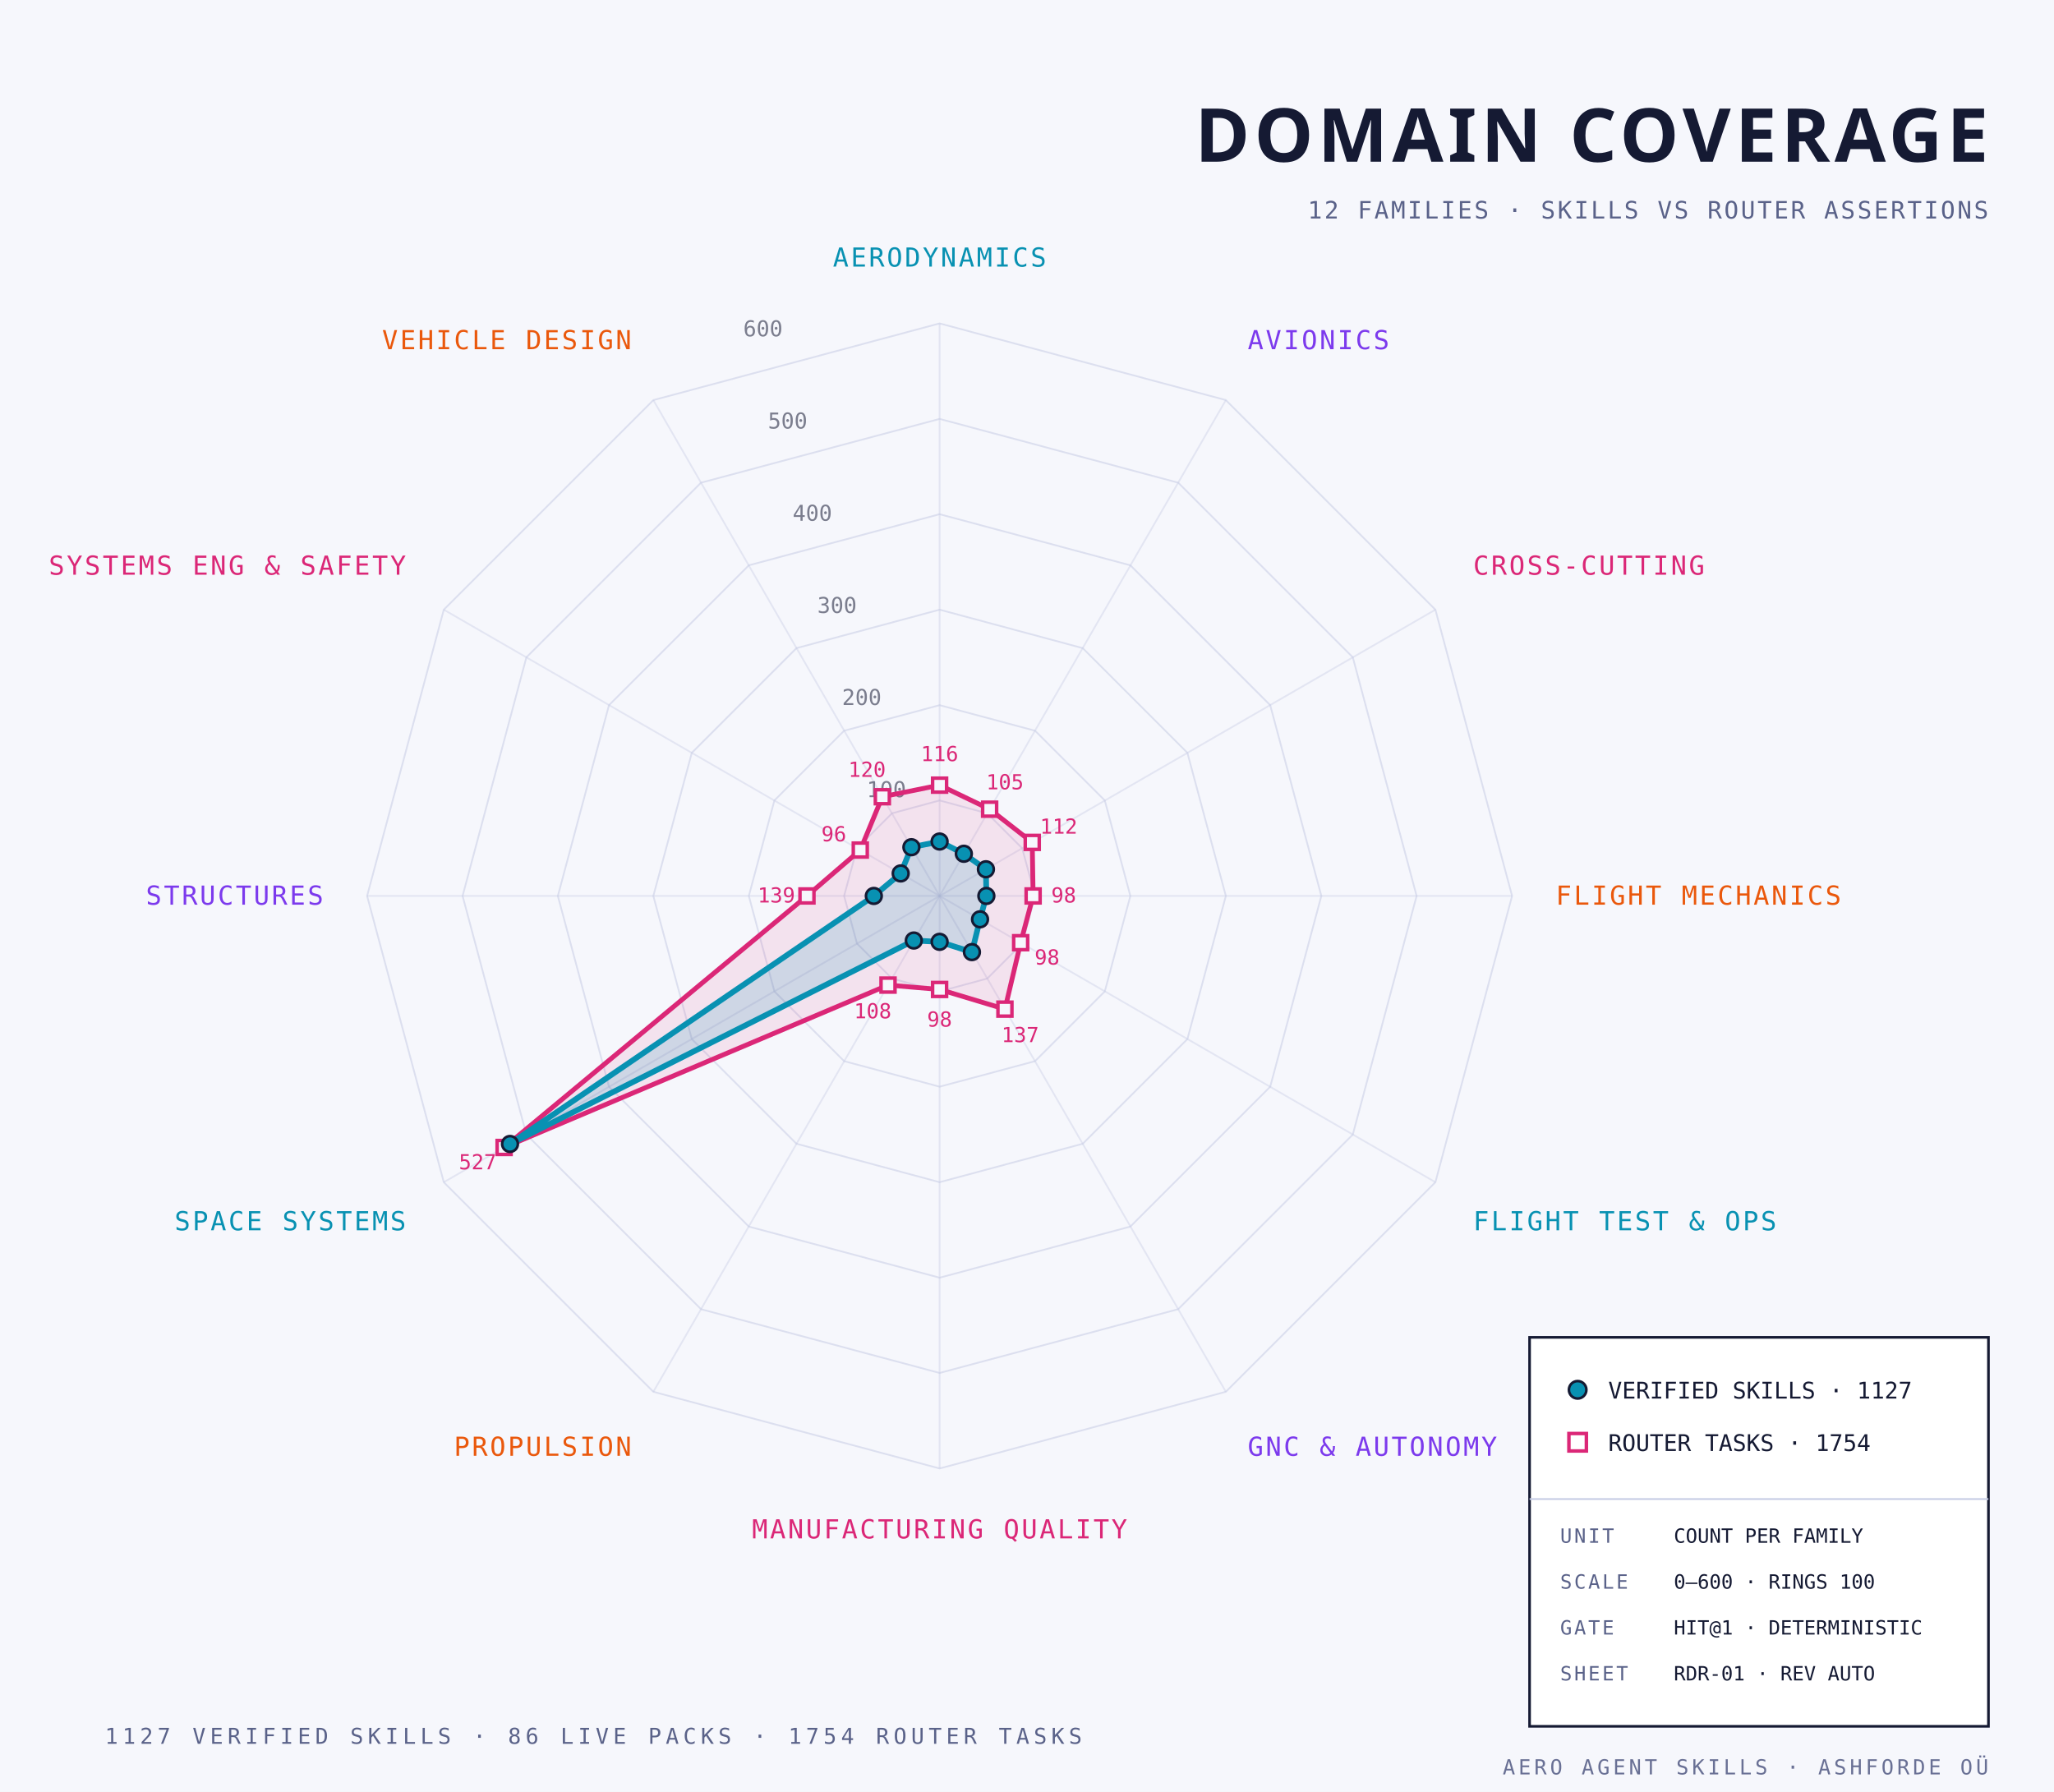
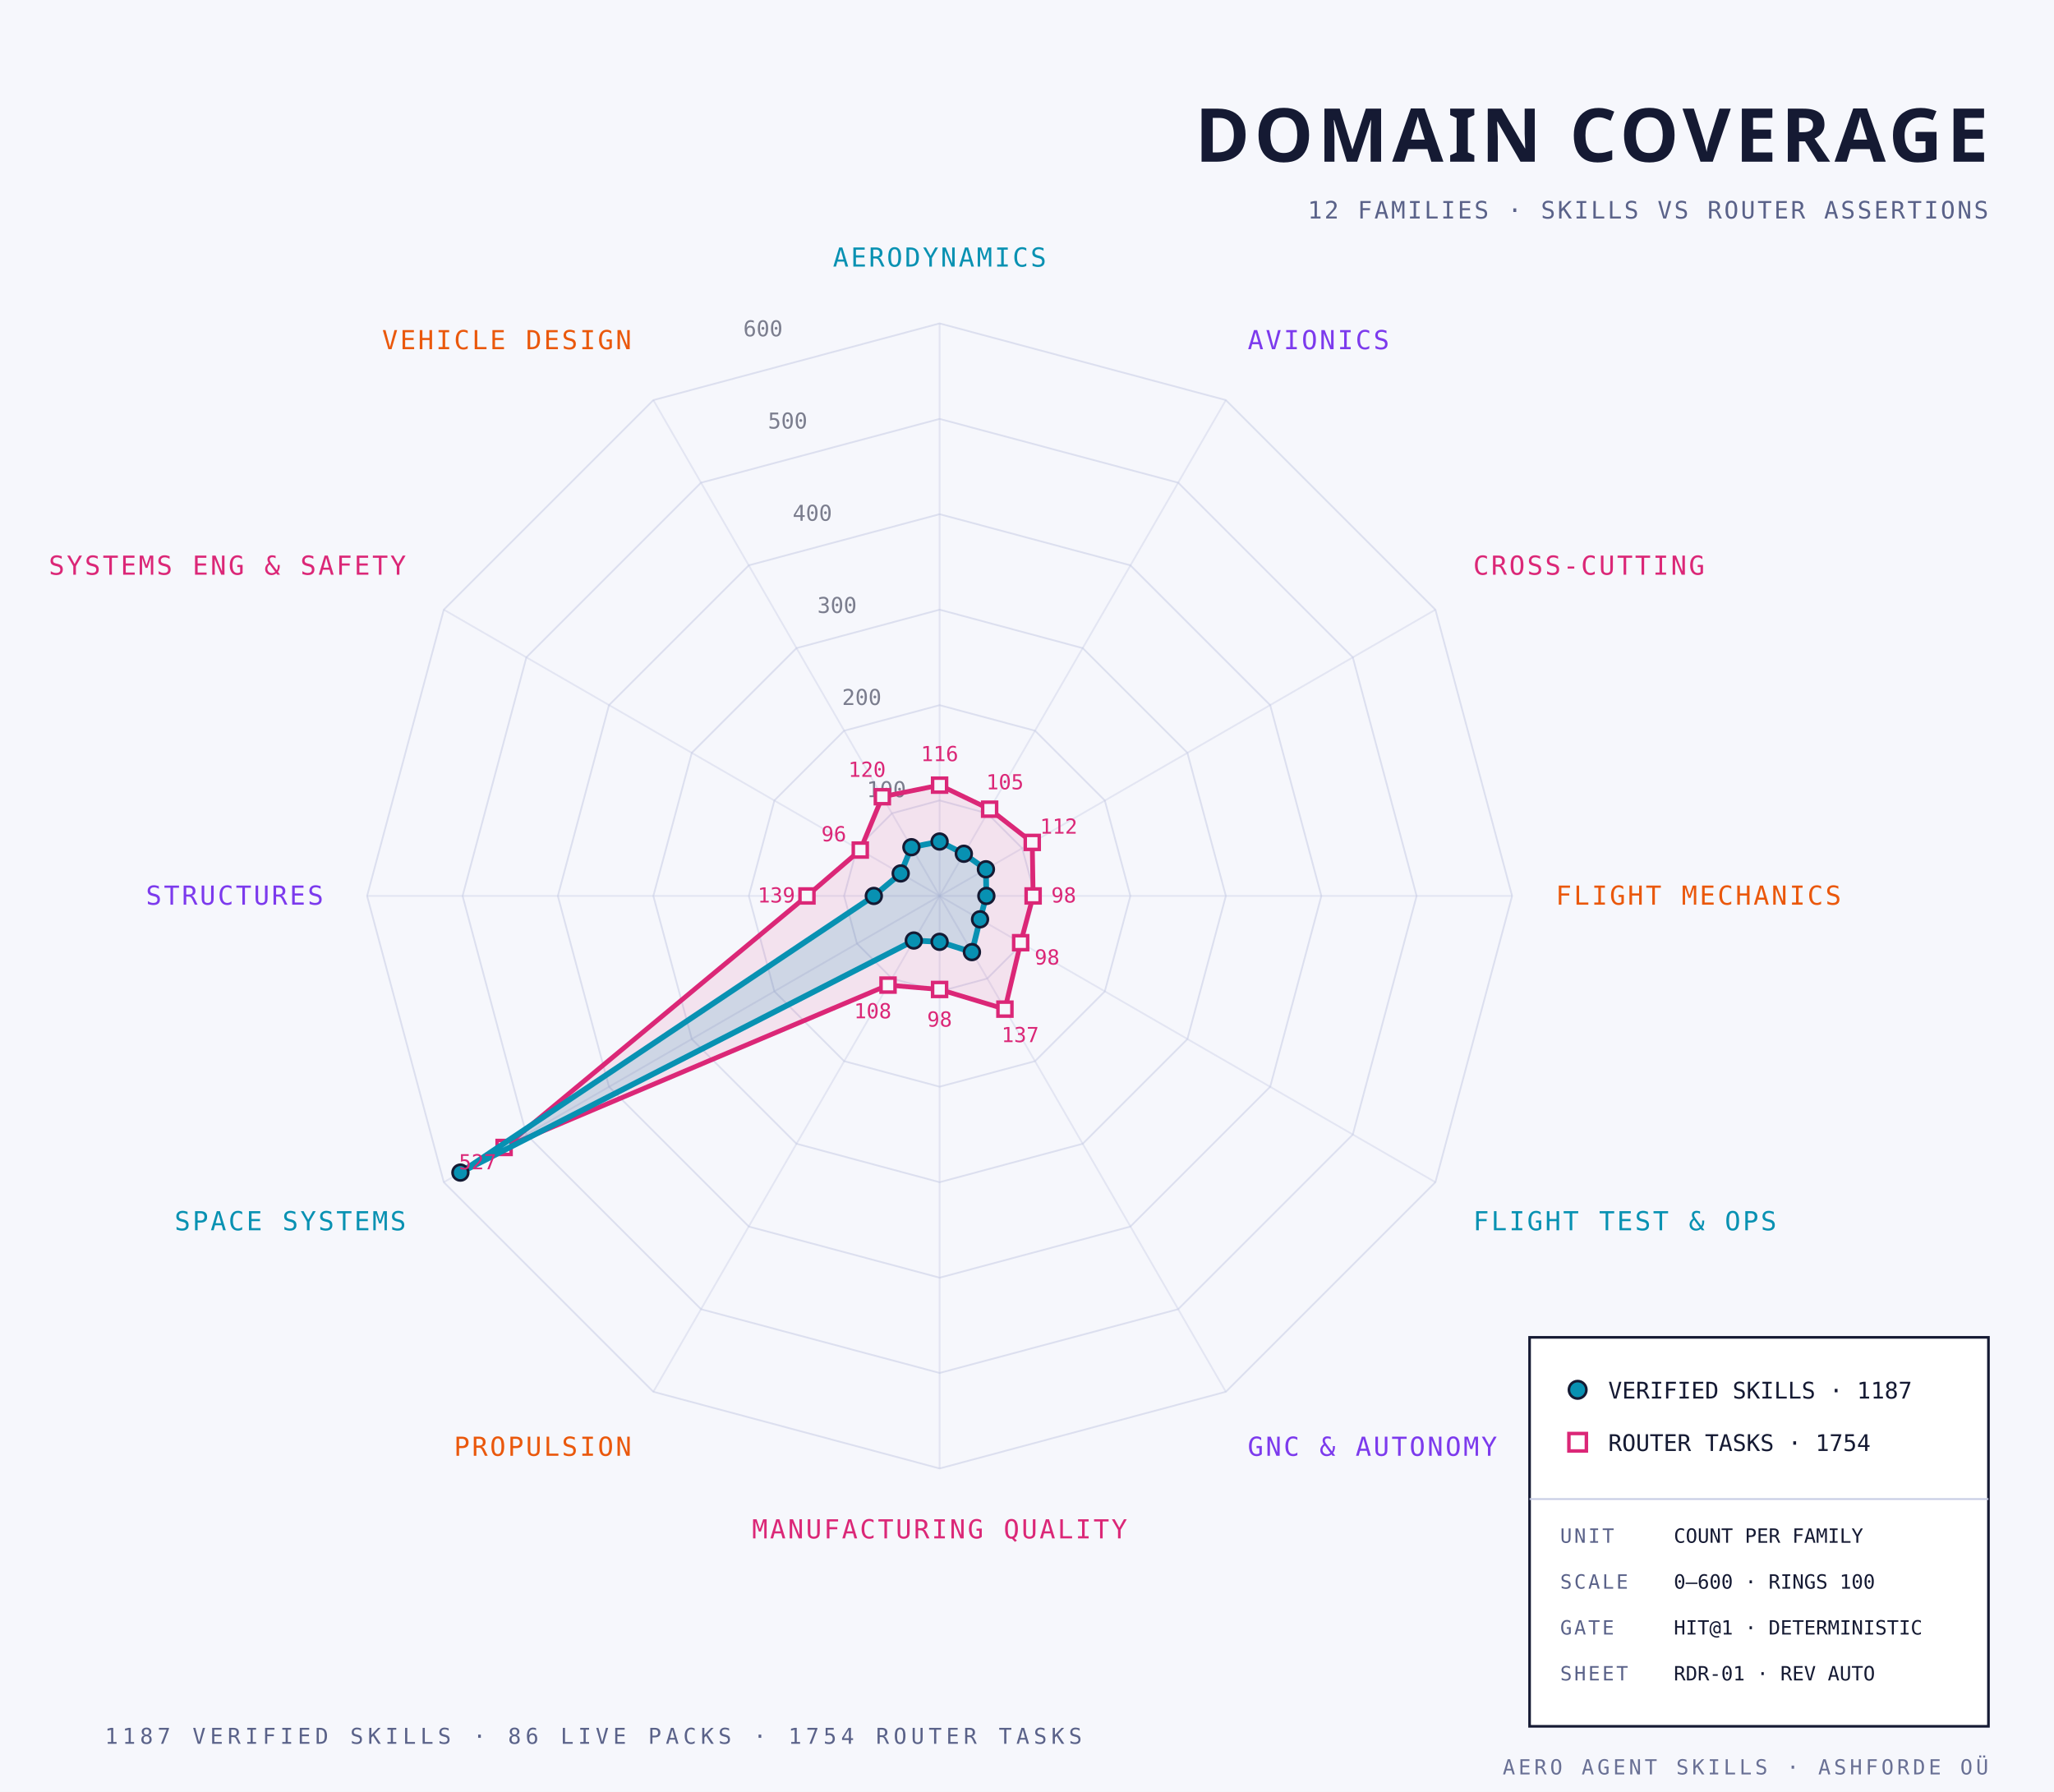
<svg xmlns="http://www.w3.org/2000/svg" width="940" height="820" viewBox="0 0 940 820">
  <style>
    .mono { font-family: "JetBrains Mono", "IBM Plex Mono", "Menlo", monospace; }
    .cond { font-family: "Barlow Condensed", "DIN Condensed", "Arial Narrow", sans-serif; font-weight: 700; text-transform: uppercase; }
    .serif { font-family: "Instrument Serif", Georgia, serif; font-style: italic; }
  </style>
  <rect width="940" height="820" fill="#f6f7fc" />
  <polygon points="430.0,366.3 451.8,372.2 467.8,388.2 473.7,410.0 467.8,431.8 451.8,447.8 430.0,453.7 408.2,447.8 392.2,431.8 386.3,410.0 392.2,388.2 408.2,372.2" fill="none" stroke="#c6cce4" stroke-width="0.8" stroke-opacity="0.55" />
  <polygon points="430.0,322.7 473.7,334.4 505.6,366.3 517.3,410.0 505.6,453.7 473.7,485.6 430.0,497.3 386.3,485.6 354.4,453.7 342.7,410.0 354.4,366.3 386.3,334.4" fill="none" stroke="#c6cce4" stroke-width="0.8" stroke-opacity="0.55" />
  <polygon points="430.0,279.0 495.5,296.6 543.4,344.5 561.0,410.0 543.4,475.5 495.5,523.4 430.0,541.0 364.5,523.4 316.6,475.5 299.0,410.0 316.6,344.5 364.5,296.6" fill="none" stroke="#c6cce4" stroke-width="0.8" stroke-opacity="0.55" />
  <polygon points="430.0,235.3 517.3,258.7 581.3,322.7 604.7,410.0 581.3,497.3 517.3,561.3 430.0,584.7 342.7,561.3 278.7,497.3 255.3,410.0 278.7,322.7 342.7,258.7" fill="none" stroke="#c6cce4" stroke-width="0.8" stroke-opacity="0.55" />
  <polygon points="430.0,191.7 539.2,220.9 619.1,300.8 648.3,410.0 619.1,519.2 539.2,599.1 430.0,628.3 320.8,599.1 240.9,519.2 211.7,410.0 240.9,300.8 320.8,220.9" fill="none" stroke="#c6cce4" stroke-width="0.8" stroke-opacity="0.55" />
  <polygon points="430.0,148.0 561.0,183.1 656.9,279.0 692.0,410.0 656.9,541.0 561.0,636.9 430.0,672.0 299.0,636.9 203.1,541.0 168.0,410.0 203.1,279.0 299.0,183.1" fill="none" stroke="#c6cce4" stroke-width="0.8" stroke-opacity="0.55" />
  <line x1="430" y1="410" x2="430.0" y2="148.0" stroke="#c6cce4" stroke-width="0.8" stroke-opacity="0.4" />
  <line x1="430" y1="410" x2="561.0" y2="183.1" stroke="#c6cce4" stroke-width="0.8" stroke-opacity="0.4" />
  <line x1="430" y1="410" x2="656.9" y2="279.0" stroke="#c6cce4" stroke-width="0.8" stroke-opacity="0.4" />
  <line x1="430" y1="410" x2="692.0" y2="410.0" stroke="#c6cce4" stroke-width="0.8" stroke-opacity="0.4" />
  <line x1="430" y1="410" x2="656.9" y2="541.0" stroke="#c6cce4" stroke-width="0.8" stroke-opacity="0.4" />
  <line x1="430" y1="410" x2="561.0" y2="636.9" stroke="#c6cce4" stroke-width="0.8" stroke-opacity="0.4" />
  <line x1="430" y1="410" x2="430.0" y2="672.0" stroke="#c6cce4" stroke-width="0.8" stroke-opacity="0.4" />
  <line x1="430" y1="410" x2="299.0" y2="636.9" stroke="#c6cce4" stroke-width="0.8" stroke-opacity="0.4" />
  <line x1="430" y1="410" x2="203.1" y2="541.0" stroke="#c6cce4" stroke-width="0.8" stroke-opacity="0.4" />
  <line x1="430" y1="410" x2="168.0" y2="410.0" stroke="#c6cce4" stroke-width="0.8" stroke-opacity="0.4" />
  <line x1="430" y1="410" x2="203.1" y2="279.0" stroke="#c6cce4" stroke-width="0.8" stroke-opacity="0.4" />
  <line x1="430" y1="410" x2="299.0" y2="183.1" stroke="#c6cce4" stroke-width="0.8" stroke-opacity="0.4" />
  <text class="mono" x="414.7" y="364.8" text-anchor="end" font-size="10" fill="#151a33" opacity="0.55">100</text>
  <text class="mono" x="403.4" y="322.6" text-anchor="end" font-size="10" fill="#151a33" opacity="0.55">200</text>
  <text class="mono" x="392.1" y="280.5" text-anchor="end" font-size="10" fill="#151a33" opacity="0.55">300</text>
  <text class="mono" x="380.8" y="238.3" text-anchor="end" font-size="10" fill="#151a33" opacity="0.55">400</text>
  <text class="mono" x="369.5" y="196.1" text-anchor="end" font-size="10" fill="#151a33" opacity="0.55">500</text>
  <text class="mono" x="358.2" y="153.9" text-anchor="end" font-size="10" fill="#151a33" opacity="0.55">600</text>
  <text class="mono" x="430.0" y="122.0" text-anchor="middle" font-size="12" fill="#0891b2" letter-spacing="1">AERODYNAMICS</text>
  <text class="mono" x="571.0" y="159.8" text-anchor="start" font-size="12" fill="#7c3aed" letter-spacing="1">AVIONICS</text>
  <text class="mono" x="674.2" y="263.0" text-anchor="start" font-size="12" fill="#db2777" letter-spacing="1">CROSS-CUTTING</text>
  <text class="mono" x="712.0" y="414.0" text-anchor="start" font-size="12" fill="#ea580c" letter-spacing="1">FLIGHT MECHANICS</text>
  <text class="mono" x="674.2" y="563.0" text-anchor="start" font-size="12" fill="#0891b2" letter-spacing="1">FLIGHT TEST &amp; OPS</text>
  <text class="mono" x="571.0" y="666.2" text-anchor="start" font-size="12" fill="#7c3aed" letter-spacing="1">GNC &amp; AUTONOMY</text>
  <text class="mono" x="430.0" y="704.0" text-anchor="middle" font-size="12" fill="#db2777" letter-spacing="1">MANUFACTURING QUALITY</text>
  <text class="mono" x="289.0" y="666.2" text-anchor="end" font-size="12" fill="#ea580c" letter-spacing="1">PROPULSION</text>
  <text class="mono" x="185.8" y="563.0" text-anchor="end" font-size="12" fill="#0891b2" letter-spacing="1">SPACE SYSTEMS</text>
  <text class="mono" x="148.0" y="414.0" text-anchor="end" font-size="12" fill="#7c3aed" letter-spacing="1">STRUCTURES</text>
  <text class="mono" x="185.8" y="263.0" text-anchor="end" font-size="12" fill="#db2777" letter-spacing="1">SYSTEMS ENG &amp; SAFETY</text>
  <text class="mono" x="289.0" y="159.8" text-anchor="end" font-size="12" fill="#ea580c" letter-spacing="1">VEHICLE DESIGN</text>
  <polygon points="430.0,359.3 452.9,370.3 472.4,385.5 472.8,410.0 467.1,431.4 459.9,461.8 430.0,452.8 406.4,450.8 230.7,525.1 369.3,410.0 393.7,389.0 403.8,364.6" fill="#db2777" fill-opacity="0.10" stroke="#db2777" stroke-width="2.2" />
  <rect x="426.8" y="356.1" width="6.4" height="6.4" fill="#f6f7fc" stroke="#db2777" stroke-width="1.6" />
  <rect x="449.7" y="367.1" width="6.4" height="6.4" fill="#f6f7fc" stroke="#db2777" stroke-width="1.6" />
  <rect x="469.2" y="382.3" width="6.4" height="6.4" fill="#f6f7fc" stroke="#db2777" stroke-width="1.6" />
  <rect x="469.6" y="406.8" width="6.4" height="6.4" fill="#f6f7fc" stroke="#db2777" stroke-width="1.6" />
  <rect x="463.9" y="428.2" width="6.4" height="6.4" fill="#f6f7fc" stroke="#db2777" stroke-width="1.6" />
  <rect x="456.7" y="458.6" width="6.4" height="6.4" fill="#f6f7fc" stroke="#db2777" stroke-width="1.6" />
  <rect x="426.8" y="449.6" width="6.4" height="6.4" fill="#f6f7fc" stroke="#db2777" stroke-width="1.6" />
  <rect x="403.2" y="447.6" width="6.4" height="6.4" fill="#f6f7fc" stroke="#db2777" stroke-width="1.6" />
  <rect x="227.5" y="521.9" width="6.4" height="6.4" fill="#f6f7fc" stroke="#db2777" stroke-width="1.6" />
  <rect x="366.1" y="406.8" width="6.4" height="6.4" fill="#f6f7fc" stroke="#db2777" stroke-width="1.6" />
  <rect x="390.5" y="385.8" width="6.4" height="6.4" fill="#f6f7fc" stroke="#db2777" stroke-width="1.6" />
  <rect x="400.6" y="361.4" width="6.4" height="6.4" fill="#f6f7fc" stroke="#db2777" stroke-width="1.6" />
-   <polygon points="430.0,385.1 441.1,390.7 451.2,397.8 451.4,410.0 448.5,420.7 444.8,435.7 430.0,431.0 418.2,430.4 233.4,523.5 399.9,410.0 412.2,399.7 417.1,387.7" fill="#0891b2" fill-opacity="0.16" stroke="#0891b2" stroke-width="2.6" />
+   <polygon points="430.0,385.1 441.1,390.7 451.2,397.8 451.4,410.0 448.5,420.7 444.8,435.7 430.0,431.0 418.2,430.4 210.7,536.6 399.9,410.0 412.2,399.7 417.1,387.7" fill="#0891b2" fill-opacity="0.16" stroke="#0891b2" stroke-width="2.6" />
  <circle cx="430.0" cy="385.1" r="3.6" fill="#0891b2" stroke="#151a33" stroke-width="1.2" />
  <circle cx="441.1" cy="390.7" r="3.6" fill="#0891b2" stroke="#151a33" stroke-width="1.2" />
  <circle cx="451.2" cy="397.8" r="3.6" fill="#0891b2" stroke="#151a33" stroke-width="1.2" />
  <circle cx="451.4" cy="410.0" r="3.6" fill="#0891b2" stroke="#151a33" stroke-width="1.2" />
  <circle cx="448.5" cy="420.7" r="3.6" fill="#0891b2" stroke="#151a33" stroke-width="1.2" />
  <circle cx="444.8" cy="435.7" r="3.6" fill="#0891b2" stroke="#151a33" stroke-width="1.2" />
  <circle cx="430.0" cy="431.0" r="3.6" fill="#0891b2" stroke="#151a33" stroke-width="1.2" />
  <circle cx="418.2" cy="430.4" r="3.6" fill="#0891b2" stroke="#151a33" stroke-width="1.2" />
-   <circle cx="233.4" cy="523.5" r="3.6" fill="#0891b2" stroke="#151a33" stroke-width="1.2" />
+   <circle cx="210.7" cy="536.6" r="3.6" fill="#0891b2" stroke="#151a33" stroke-width="1.2" />
  <circle cx="399.9" cy="410.0" r="3.6" fill="#0891b2" stroke="#151a33" stroke-width="1.2" />
  <circle cx="412.2" cy="399.7" r="3.6" fill="#0891b2" stroke="#151a33" stroke-width="1.2" />
  <circle cx="417.1" cy="387.7" r="3.6" fill="#0891b2" stroke="#151a33" stroke-width="1.2" />
  <text class="mono" x="430.0" y="348.3" text-anchor="middle" font-size="9.5" fill="#db2777">116</text>
  <text class="mono" x="459.9" y="361.2" text-anchor="middle" font-size="9.5" fill="#db2777">105</text>
  <text class="mono" x="484.5" y="381.5" text-anchor="middle" font-size="9.5" fill="#db2777">112</text>
  <text class="mono" x="486.8" y="413.0" text-anchor="middle" font-size="9.5" fill="#db2777">98</text>
  <text class="mono" x="479.2" y="441.4" text-anchor="middle" font-size="9.5" fill="#db2777">98</text>
  <text class="mono" x="466.9" y="476.9" text-anchor="middle" font-size="9.5" fill="#db2777">137</text>
  <text class="mono" x="430.0" y="469.8" text-anchor="middle" font-size="9.5" fill="#db2777">98</text>
  <text class="mono" x="399.4" y="466.0" text-anchor="middle" font-size="9.5" fill="#db2777">108</text>
  <text class="mono" x="218.6" y="535.1" text-anchor="middle" font-size="9.5" fill="#db2777">527</text>
  <text class="mono" x="355.3" y="413.0" text-anchor="middle" font-size="9.5" fill="#db2777">139</text>
  <text class="mono" x="381.6" y="385.0" text-anchor="middle" font-size="9.5" fill="#db2777">96</text>
  <text class="mono" x="396.8" y="355.5" text-anchor="middle" font-size="9.5" fill="#db2777">120</text>
  <text class="cond" x="910.0" y="74.0" text-anchor="end" font-size="34" fill="#151a33" letter-spacing="2">DOMAIN COVERAGE</text>
  <text class="mono" x="910.0" y="100.0" text-anchor="end" font-size="11" fill="#5a6289" letter-spacing="1">12 FAMILIES · SKILLS VS ROUTER ASSERTIONS</text>
  <rect x="700" y="612" width="210" height="178" fill="#ffffff" stroke="#151a33" stroke-width="1.2" />
  <line x1="700" y1="686" x2="910" y2="686" stroke="#c6cce4" stroke-width="0.8" />
  <circle cx="722" cy="636" r="4" fill="#0891b2" stroke="#151a33" stroke-width="1.2" />
-   <text class="mono" x="736.0" y="640.0" text-anchor="start" font-size="10.5" fill="#151a33">VERIFIED SKILLS · 1127</text>
+   <text class="mono" x="736.0" y="640.0" text-anchor="start" font-size="10.5" fill="#151a33">VERIFIED SKILLS · 1187</text>
  <rect x="718" y="656" width="8" height="8" fill="none" stroke="#db2777" stroke-width="1.6" />
  <text class="mono" x="736.0" y="664.0" text-anchor="start" font-size="10.5" fill="#151a33">ROUTER TASKS · 1754</text>
  <text class="mono" x="714.0" y="706.0" text-anchor="start" font-size="9" fill="#5a6289" letter-spacing="1">UNIT</text>
  <text class="mono" x="766.0" y="706.0" text-anchor="start" font-size="9" fill="#151a33">COUNT PER FAMILY</text>
  <text class="mono" x="714.0" y="727.0" text-anchor="start" font-size="9" fill="#5a6289" letter-spacing="1">SCALE</text>
  <text class="mono" x="766.0" y="727.0" text-anchor="start" font-size="9" fill="#151a33">0–600 · RINGS 100</text>
  <text class="mono" x="714.0" y="748.0" text-anchor="start" font-size="9" fill="#5a6289" letter-spacing="1">GATE</text>
  <text class="mono" x="766.0" y="748.0" text-anchor="start" font-size="9" fill="#151a33">HIT@1 · DETERMINISTIC</text>
  <text class="mono" x="714.0" y="769.0" text-anchor="start" font-size="9" fill="#5a6289" letter-spacing="1">SHEET</text>
  <text class="mono" x="766.0" y="769.0" text-anchor="start" font-size="9" fill="#151a33">RDR-01 · REV AUTO</text>
-   <text class="mono" x="48.0" y="798.0" text-anchor="start" font-size="10" fill="#5a6289" letter-spacing="2">1127 VERIFIED SKILLS · 86 LIVE PACKS · 1754 ROUTER TASKS</text>
+   <text class="mono" x="48.0" y="798.0" text-anchor="start" font-size="10" fill="#5a6289" letter-spacing="2">1187 VERIFIED SKILLS · 86 LIVE PACKS · 1754 ROUTER TASKS</text>
  <text class="mono" x="910.0" y="812.0" text-anchor="end" font-size="9.5" fill="#5a6289" letter-spacing="1.5" opacity="0.9">AERO AGENT SKILLS · ASHFORDE OÜ</text>
</svg>
